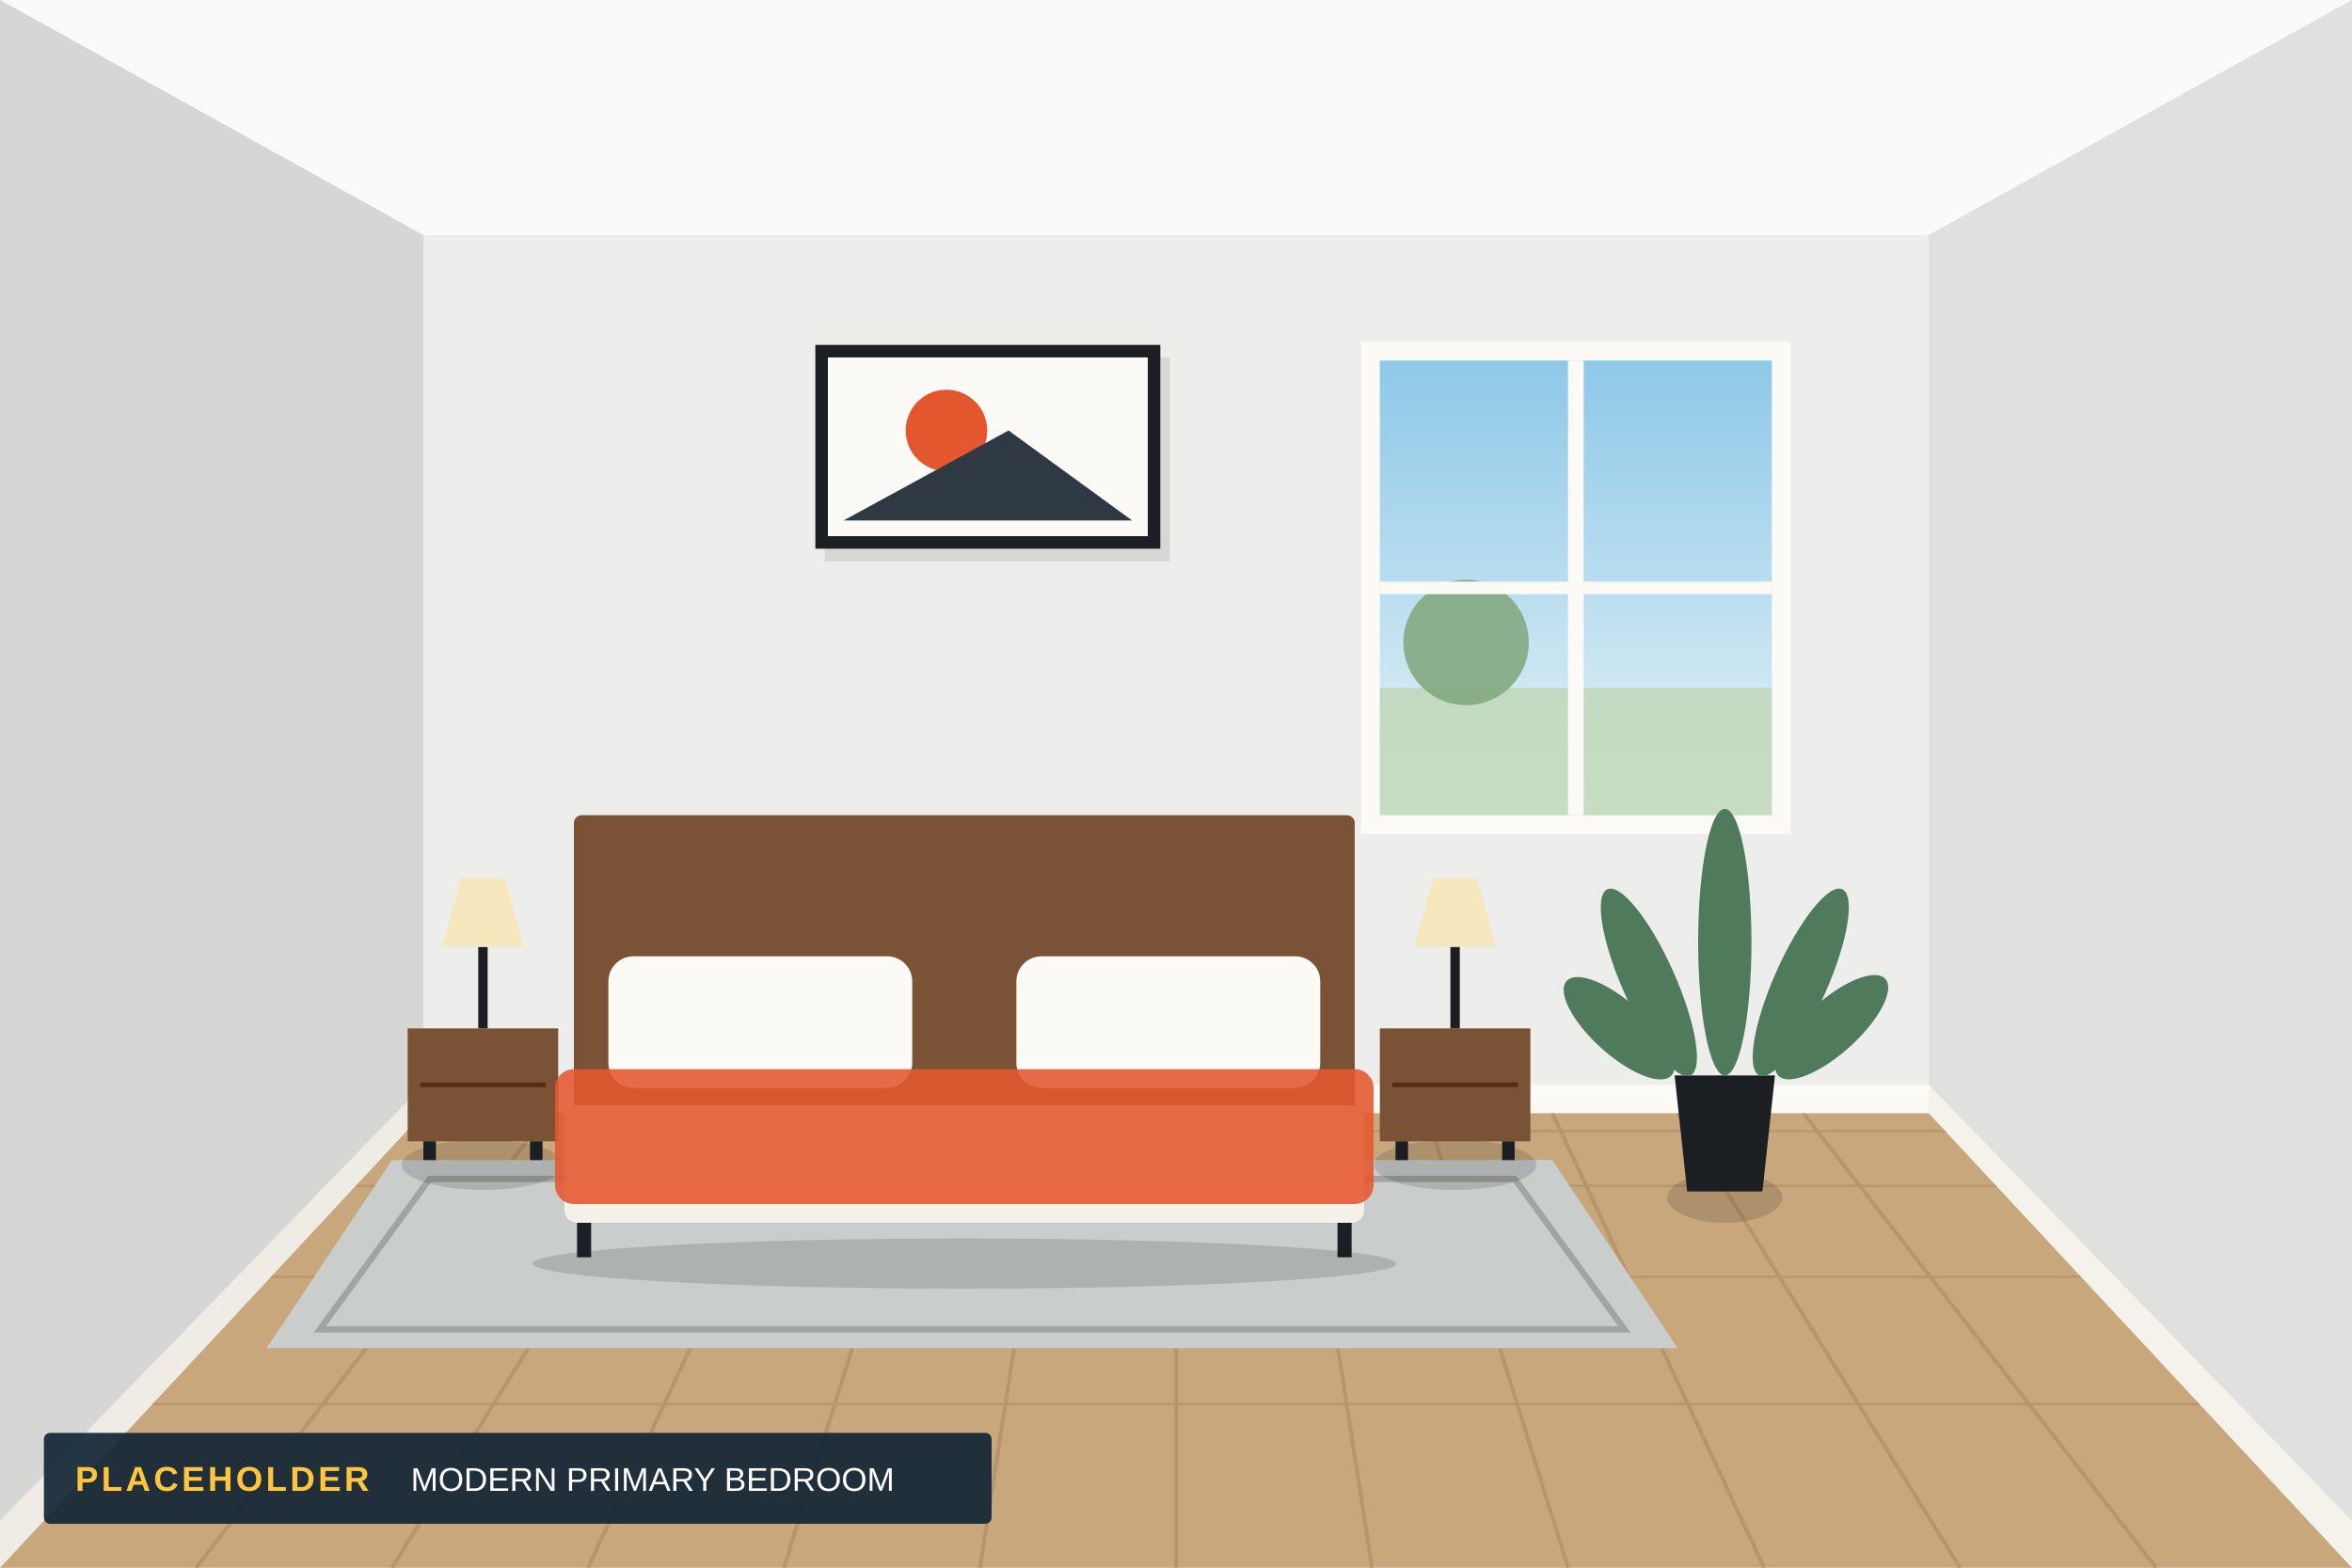
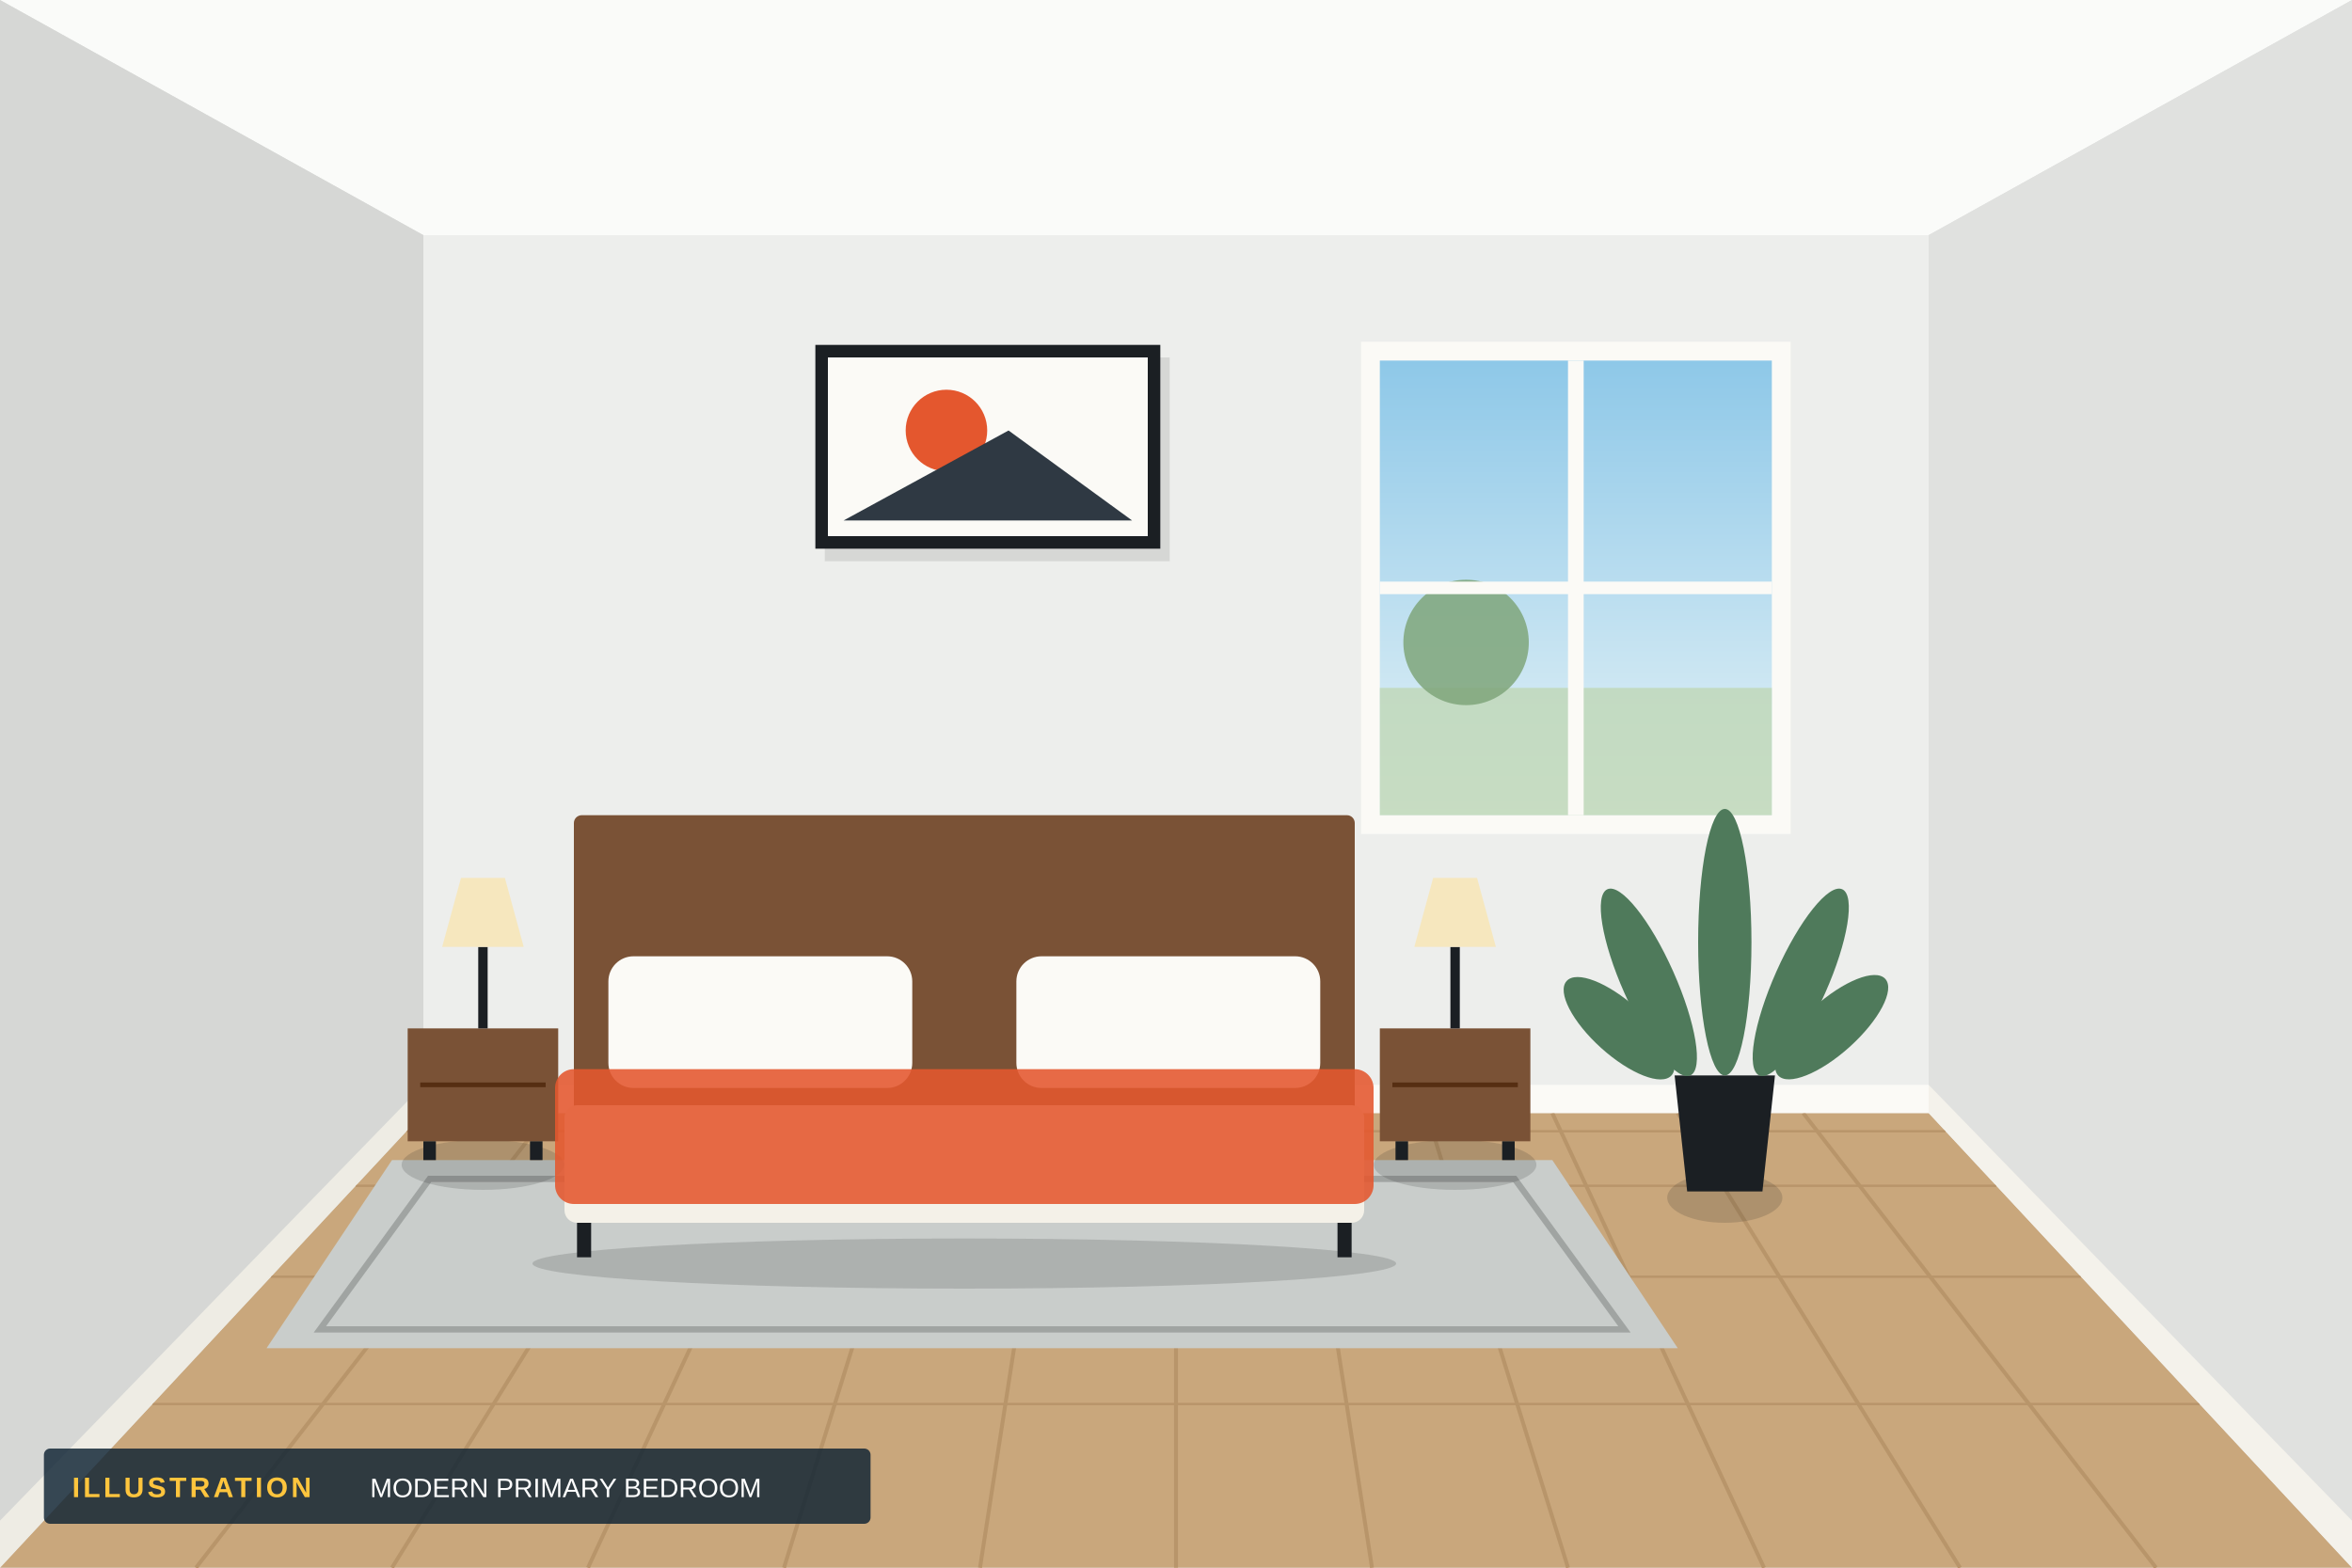
- <svg xmlns="http://www.w3.org/2000/svg" viewBox="0 0 1500 1000" width="1500" height="1000" role="img" aria-label="Placeholder drawing of a modern style primary bedroom: charcoal upholstery, black metal, walnut.">
+ <svg xmlns="http://www.w3.org/2000/svg" viewBox="0 0 1500 1000" width="1500" height="1000" role="img" aria-label="Illustration of a modern style primary bedroom: charcoal upholstery, black metal, walnut.">
  <defs>
    <linearGradient id="sky" x1="0" y1="0" x2="0" y2="1">
      <stop offset="0" stop-color="#8EC8E8" />
      <stop offset="1" stop-color="#E6F3F7" />
    </linearGradient>
    <linearGradient id="dusk" x1="0" y1="0" x2="0" y2="1">
      <stop offset="0" stop-color="#1B2A52" />
      <stop offset=".55" stop-color="#6A4C7E" />
      <stop offset=".8" stop-color="#E5825B" />
      <stop offset="1" stop-color="#F7BE7C" />
    </linearGradient>
  </defs>
  <rect x="0" y="0" width="1500" height="1000" fill="#dedfdd" />
  <polygon points="0,0 1500,0 1230,150 270,150" fill="#fafbf9" />
  <polygon points="0,0 270,150 270,710 0,1000" fill="#d6d7d5" />
  <polygon points="1500,0 1230,150 1230,710 1500,1000" fill="#e0e1df" />
  <rect x="270" y="150" width="960" height="560" fill="#EDEEEC" />
  <polygon points="0,1000 270,710 1230,710 1500,1000" fill="#C9A77C" />
  <line x1="350" y1="710" x2="125" y2="1000" stroke="#B8956A" stroke-width="2.5" />
  <line x1="430" y1="710" x2="250" y2="1000" stroke="#B8956A" stroke-width="2.5" />
  <line x1="510" y1="710" x2="375" y2="1000" stroke="#B8956A" stroke-width="2.5" />
  <line x1="590" y1="710" x2="500" y2="1000" stroke="#B8956A" stroke-width="2.5" />
  <line x1="670" y1="710" x2="625" y2="1000" stroke="#B8956A" stroke-width="2.5" />
  <line x1="750" y1="710" x2="750" y2="1000" stroke="#B8956A" stroke-width="2.5" />
  <line x1="830" y1="710" x2="875" y2="1000" stroke="#B8956A" stroke-width="2.5" />
  <line x1="910" y1="710" x2="1000" y2="1000" stroke="#B8956A" stroke-width="2.5" />
  <line x1="990" y1="710" x2="1125" y2="1000" stroke="#B8956A" stroke-width="2.5" />
  <line x1="1070" y1="710" x2="1250" y2="1000" stroke="#B8956A" stroke-width="2.5" />
  <line x1="1150" y1="710" x2="1375" y2="1000" stroke="#B8956A" stroke-width="2.5" />
  <line x1="259.2" y1="721.6" x2="1240.8" y2="721.6" stroke="#B8956A" stroke-width="1.5" />
  <line x1="226.8" y1="756.4" x2="1273.2" y2="756.4" stroke="#B8956A" stroke-width="1.5" />
  <line x1="172.8" y1="814.4" x2="1327.2" y2="814.4" stroke="#B8956A" stroke-width="1.5" />
  <line x1="97.2" y1="895.6" x2="1402.8" y2="895.6" stroke="#B8956A" stroke-width="1.5" />
  <rect x="270" y="692" width="960" height="18" fill="#FBFAF6" />
  <polygon points="0,970 270,692 270,710 0,1000" fill="#EEECE4" />
  <polygon points="1500,970 1230,692 1230,710 1500,1000" fill="#F4F2EB" />
  <rect x="868" y="218" width="274" height="314" fill="#FBFAF6" />
  <rect x="880" y="230" width="250" height="290" fill="url(#sky)" />
  <rect x="880" y="438.8" width="250" height="81.2" fill="#BFD7B5" opacity=".8" />
  <circle cx="935" cy="409.8" r="40" fill="#7FA67A" opacity=".85" />
  <rect x="1000" y="230" width="10" height="290" fill="#FBFAF6" />
  <rect x="880" y="371" width="250" height="8" fill="#FBFAF6" />
  <rect x="526" y="228" width="220" height="130" fill="#000" opacity=".1" />
  <rect x="520" y="220" width="220" height="130" fill="#1B1F23" />
  <rect x="528" y="228" width="204" height="114" fill="#FBFAF6" />
  <circle cx="603.6" cy="274.6" r="26" fill="#E4572E" />
  <polygon points="538,332 643.2,274.6 722,332" fill="#2f3943" />
  <polygon points="250,740 990,740 1070,860 170,860" fill="#C9CDCB" />
  <polygon points="274,752 966,752 1036,848 204,848" fill="none" stroke="#a0a4a2" stroke-width="4" />
  <ellipse cx="308" cy="743" rx="51.84" ry="16" fill="#1a1a1a" opacity=".16" />
  <rect x="260" y="656" width="96" height="72" fill="#7A5236" />
  <line x1="268" y1="692" x2="348" y2="692" stroke="#562e12" stroke-width="3" />
  <rect x="270" y="728" width="8" height="12" fill="#1B1F23" />
  <rect x="338" y="728" width="8" height="12" fill="#1B1F23" />
  <rect x="305" y="604" width="6" height="52" fill="#1B1F23" />
  <path d="M282 604 L334 604 L322 560 L294 560 Z" fill="#F6E7BE" />
  <ellipse cx="928" cy="743" rx="51.84" ry="16" fill="#1a1a1a" opacity=".16" />
  <rect x="880" y="656" width="96" height="72" fill="#7A5236" />
  <line x1="888" y1="692" x2="968" y2="692" stroke="#562e12" stroke-width="3" />
  <rect x="890" y="728" width="8" height="12" fill="#1B1F23" />
  <rect x="958" y="728" width="8" height="12" fill="#1B1F23" />
  <rect x="925" y="604" width="6" height="52" fill="#1B1F23" />
  <path d="M902 604 L954 604 L942 560 L914 560 Z" fill="#F6E7BE" />
  <ellipse cx="615" cy="806" rx="275.4" ry="16" fill="#1a1a1a" opacity=".16" />
  <rect x="366" y="520" width="498" height="260" rx="5" fill="#7A5236" />
  <rect x="368" y="778" width="9" height="24" fill="#1B1F23" />
  <rect x="853" y="778" width="9" height="24" fill="#1B1F23" />
  <rect x="360" y="705" width="510" height="75" fill="#F4F1E8" rx="8" />
  <rect x="388" y="610" width="193.8" height="84" rx="16" fill="#FBFAF6" />
  <rect x="648.2" y="610" width="193.8" height="84" rx="16" fill="#FBFAF6" />
  <rect x="354" y="682" width="522" height="86" rx="12" fill="#E4572E" opacity=".88" />
  <ellipse cx="1100" cy="764" rx="36.72" ry="16" fill="#1a1a1a" opacity=".16" />
  <polygon points="1068,686 1132,686 1124,760 1076,760" fill="#1B1F23" />
  <ellipse cx="1100" cy="601" rx="17" ry="85" fill="#4F7A5B" transform="rotate(0 1100 686)" />
  <ellipse cx="1078" cy="621" rx="17" ry="65" fill="#4F7A5B" transform="rotate(-24 1078 686)" />
  <ellipse cx="1122" cy="621" rx="17" ry="65" fill="#4F7A5B" transform="rotate(24 1122 686)" />
  <ellipse cx="1066" cy="641" rx="17" ry="45" fill="#4F7A5B" transform="rotate(-48 1066 686)" />
  <ellipse cx="1134" cy="640" rx="17" ry="46" fill="#4F7A5B" transform="rotate(48 1134 686)" />
  <g font-family="Verdana, Arial, sans-serif">
-     <rect x="28" y="914" width="604.4" height="58" rx="4" fill="#0E2233" opacity=".9" />
-     <text x="48" y="951" font-size="22" font-weight="700" fill="#FFC53D" letter-spacing="2">PLACEHOLDER</text>
-     <text x="262" y="951" font-size="21" fill="#FFFFFF">MODERN PRIMARY BEDROOM</text>
+     <rect x="28" y="924" width="527.2" height="48" rx="4" fill="#0E2233" opacity=".82" />
+     <text x="46" y="955" font-size="18" font-weight="700" fill="#FFC53D" letter-spacing="2">ILLUSTRATION</text>
+     <text x="236" y="955" font-size="17" fill="#FFFFFF">MODERN PRIMARY BEDROOM</text>
  </g>
</svg>
